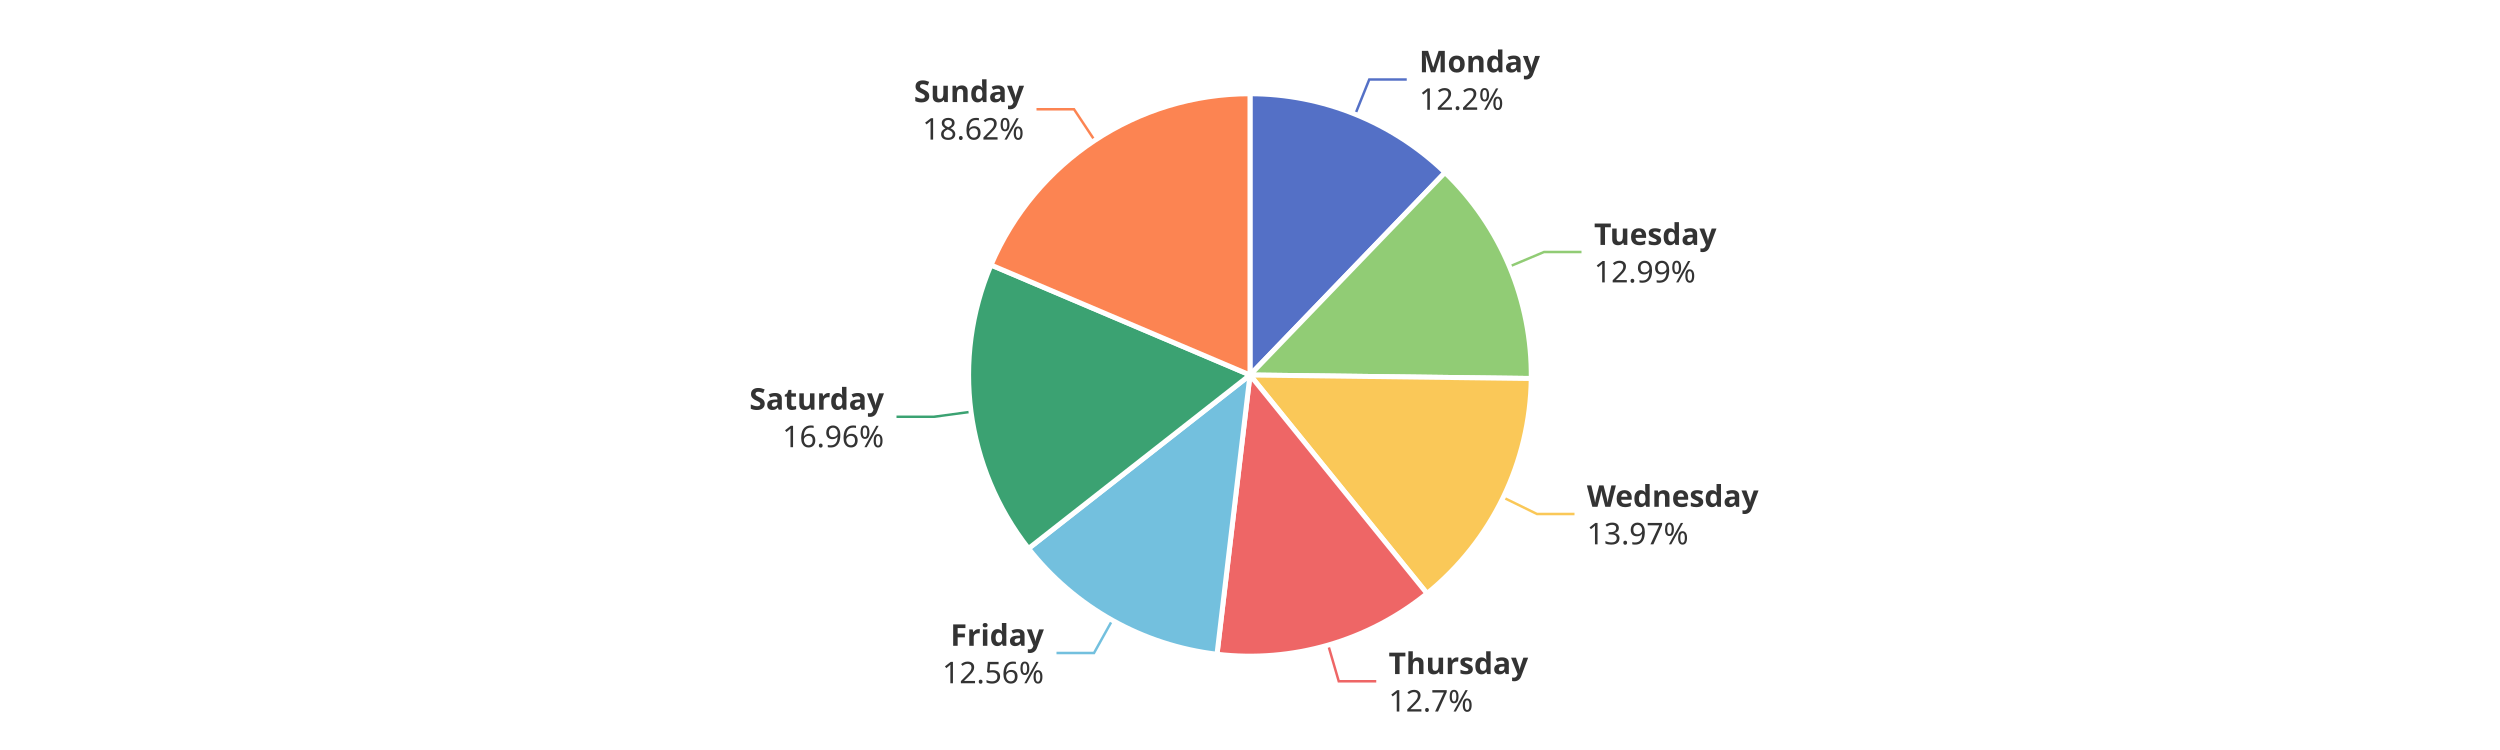
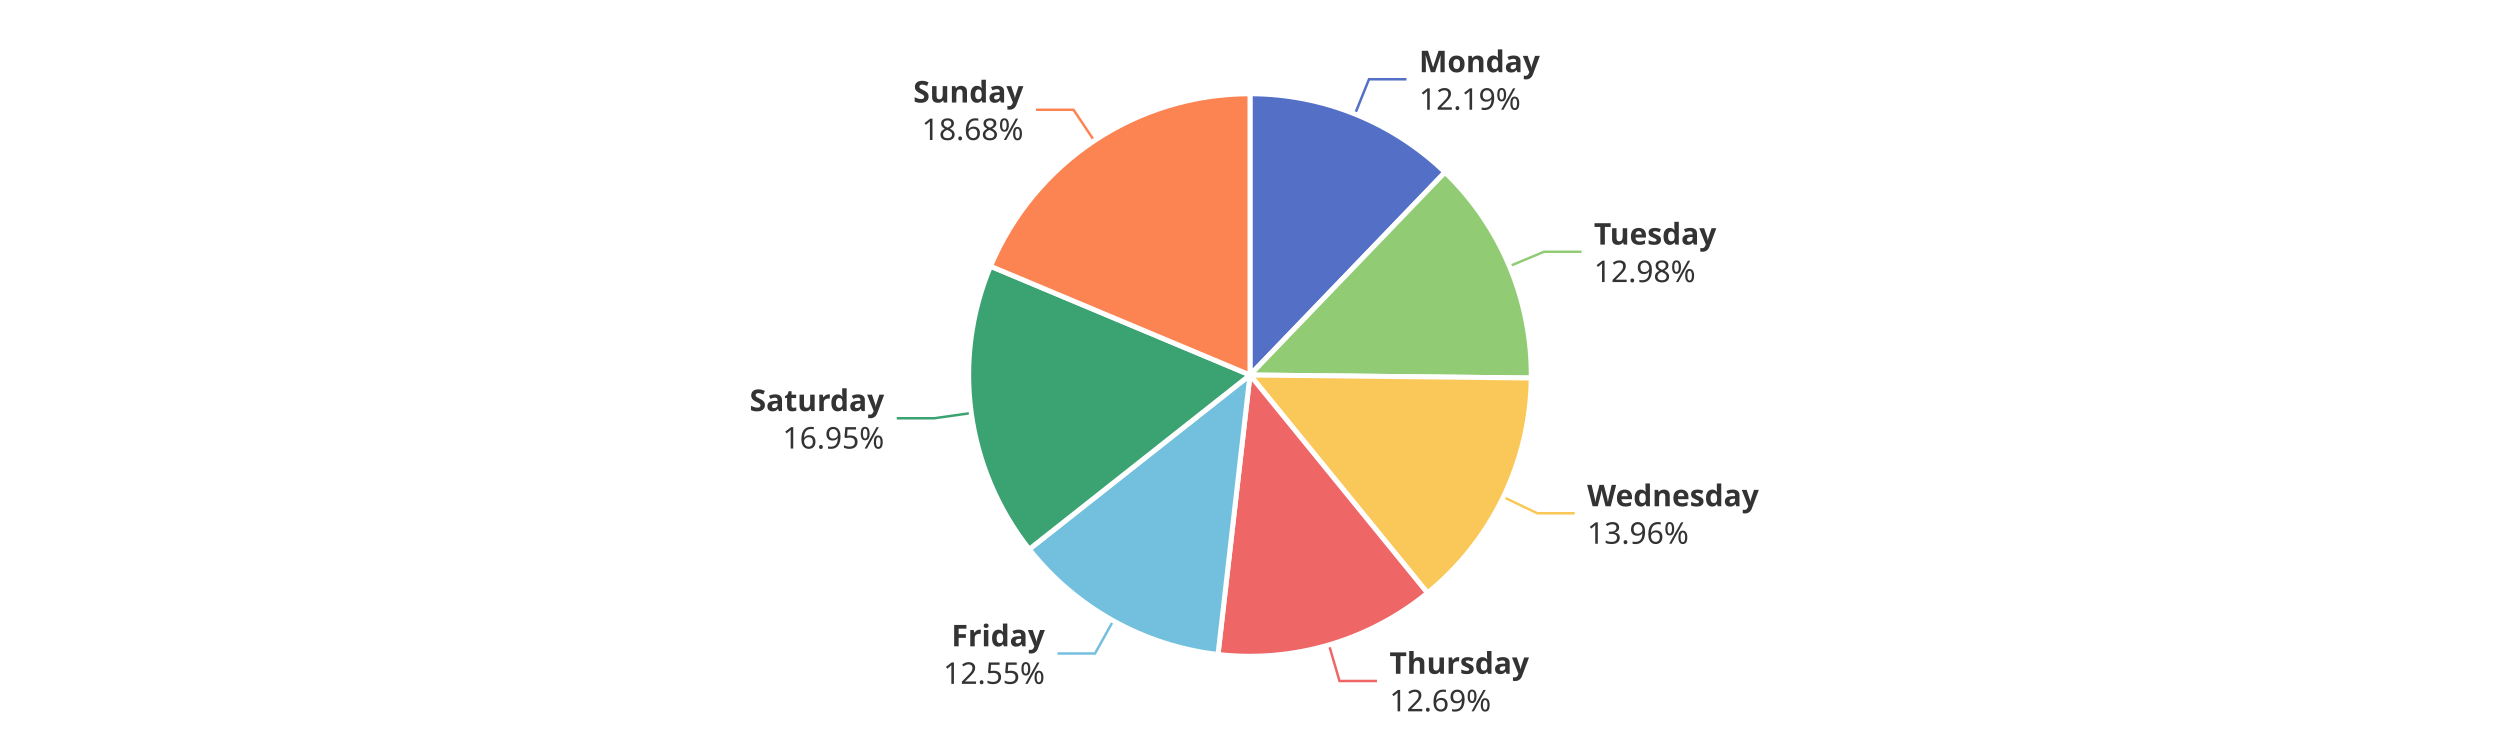
<svg xmlns="http://www.w3.org/2000/svg" width="1000" height="300" version="1.1" baseProfile="full" viewBox="0 0 1000 300">
  <rect width="1000" height="300" x="0" y="0" id="0" fill="#ffffff" />
-   <polyline points="542.1 45.7 547.7 31.8 562.7 31.8" fill="none" stroke="#5470c6" />
-   <polyline points="603.8 106.6 617.6 100.8 632.6 100.8" fill="none" stroke="#91cc75" />
-   <polyline points="601.3 199 614.8 205.6 629.8 205.6" fill="none" stroke="#fac858" />
-   <polyline points="531.3 258.1 535.5 272.5 550.5 272.5" fill="none" stroke="#ee6666" />
-   <polyline points="444.9 248.1 437.6 261.2 422.6 261.2" fill="none" stroke="#73c0de" />
-   <polyline points="388.5 164.7 373.6 166.7 358.6 166.7" fill="none" stroke="#3ba272" />
-   <polyline points="437.9 56.2 429.6 43.7 414.6 43.7" fill="none" stroke="#fc8452" />
-   <path d="M500 37.5A112.5 112.5 0 0 1 578 69L500 150Z" fill="#5470c6" stroke="#fff" stroke-width="2" stroke-linejoin="round" />
-   <path d="M578 69A112.5 112.5 0 0 1 612.5 151.4L500 150Z" fill="#91cc75" stroke="#fff" stroke-width="2" stroke-linejoin="round" />
-   <path d="M612.5 151.4A112.5 112.5 0 0 1 570.8 237.4L500 150Z" fill="#fac858" stroke="#fff" stroke-width="2" stroke-linejoin="round" />
-   <path d="M570.8 237.4A112.5 112.5 0 0 1 486.8 261.7L500 150Z" fill="#ee6666" stroke="#fff" stroke-width="2" stroke-linejoin="round" />
-   <path d="M486.8 261.7A112.5 112.5 0 0 1 411.4 219.4L500 150Z" fill="#73c0de" stroke="#fff" stroke-width="2" stroke-linejoin="round" />
-   <path d="M411.4 219.4A112.5 112.5 0 0 1 396.4 106L500 150Z" fill="#3ba272" stroke="#fff" stroke-width="2" stroke-linejoin="round" />
-   <path d="M396.4 106A112.5 112.5 0 0 1 500 37.5L500 150Z" fill="#fc8452" stroke="#fff" stroke-width="2" stroke-linejoin="round" />
-   <path d="M0 -15l42.8 0l0 30l-42.8 0Z" transform="translate(567.6843 31.7526)" fill="none" />
-   <text dominant-baseline="central" text-anchor="start" style="font-size:12px;font-family:sans-serif;font-weight:bold;" y="-7.5" transform="translate(567.6843 31.7526)" fill="#333" stroke="rgb(255,255,255)" stroke-width="2" paint-order="stroke" stroke-miterlimit="2">Monday</text>
-   <text dominant-baseline="central" text-anchor="start" style="font-size:12px;font-family:sans-serif;" y="7.5" transform="translate(567.6843 31.7526)" fill="#333" stroke="rgb(255,255,255)" stroke-width="2" paint-order="stroke" stroke-miterlimit="2">12.2%</text>
-   <path d="M0 -15l46.2 0l0 30l-46.2 0Z" transform="translate(637.6311 100.8149)" fill="none" />
-   <text dominant-baseline="central" text-anchor="start" style="font-size:12px;font-family:sans-serif;font-weight:bold;" y="-7.5" transform="translate(637.6311 100.8149)" fill="#333" stroke="rgb(255,255,255)" stroke-width="2" paint-order="stroke" stroke-miterlimit="2">Tuesday</text>
-   <text dominant-baseline="central" text-anchor="start" style="font-size:12px;font-family:sans-serif;" y="7.5" transform="translate(637.6311 100.8149)" fill="#333" stroke="rgb(255,255,255)" stroke-width="2" paint-order="stroke" stroke-miterlimit="2">12.99%</text>
-   <path d="M0 -15l63.6 0l0 30l-63.6 0Z" transform="translate(634.7503 205.5753)" fill="none" />
-   <text dominant-baseline="central" text-anchor="start" style="font-size:12px;font-family:sans-serif;font-weight:bold;" y="-7.5" transform="translate(634.7503 205.5753)" fill="#333" stroke="rgb(255,255,255)" stroke-width="2" paint-order="stroke" stroke-miterlimit="2">Wednesday</text>
-   <text dominant-baseline="central" text-anchor="start" style="font-size:12px;font-family:sans-serif;" y="7.5" transform="translate(634.7503 205.5753)" fill="#333" stroke="rgb(255,255,255)" stroke-width="2" paint-order="stroke" stroke-miterlimit="2">13.97%</text>
-   <path d="M0 -15l50.2 0l0 30l-50.2 0Z" transform="translate(555.4594 272.4699)" fill="none" />
-   <text dominant-baseline="central" text-anchor="start" style="font-size:12px;font-family:sans-serif;font-weight:bold;" y="-7.5" transform="translate(555.4594 272.4699)" fill="#333" stroke="rgb(255,255,255)" stroke-width="2" paint-order="stroke" stroke-miterlimit="2">Thursday</text>
-   <text dominant-baseline="central" text-anchor="start" style="font-size:12px;font-family:sans-serif;" y="7.5" transform="translate(555.4594 272.4699)" fill="#333" stroke="rgb(255,255,255)" stroke-width="2" paint-order="stroke" stroke-miterlimit="2">12.7%</text>
-   <path d="M-40.9 -15l40.9 0l0 30l-40.9 0Z" transform="translate(417.5554 261.1617)" fill="none" />
-   <text dominant-baseline="central" text-anchor="end" style="font-size:12px;font-family:sans-serif;font-weight:bold;" y="-7.5" transform="translate(417.5554 261.1617)" fill="#333" stroke="rgb(255,255,255)" stroke-width="2" paint-order="stroke" stroke-miterlimit="2">Friday</text>
-   <text dominant-baseline="central" text-anchor="end" style="font-size:12px;font-family:sans-serif;" y="7.5" transform="translate(417.5554 261.1617)" fill="#333" stroke="rgb(255,255,255)" stroke-width="2" paint-order="stroke" stroke-miterlimit="2">12.56%</text>
-   <path d="M-48.2 -15l48.2 0l0 30l-48.2 0Z" transform="translate(353.6006 166.7166)" fill="none" />
-   <text dominant-baseline="central" text-anchor="end" style="font-size:12px;font-family:sans-serif;font-weight:bold;" y="-7.5" transform="translate(353.6006 166.7166)" fill="#333" stroke="rgb(255,255,255)" stroke-width="2" paint-order="stroke" stroke-miterlimit="2">Saturday</text>
-   <text dominant-baseline="central" text-anchor="end" style="font-size:12px;font-family:sans-serif;" y="7.5" transform="translate(353.6006 166.7166)" fill="#333" stroke="rgb(255,255,255)" stroke-width="2" paint-order="stroke" stroke-miterlimit="2">16.96%</text>
-   <path d="M-40.9 -15l40.9 0l0 30l-40.9 0Z" transform="translate(409.6255 43.6812)" fill="none" />
-   <text dominant-baseline="central" text-anchor="end" style="font-size:12px;font-family:sans-serif;font-weight:bold;" y="-7.5" transform="translate(409.6255 43.6812)" fill="#333" stroke="rgb(255,255,255)" stroke-width="2" paint-order="stroke" stroke-miterlimit="2">Sunday</text>
-   <text dominant-baseline="central" text-anchor="end" style="font-size:12px;font-family:sans-serif;" y="7.5" transform="translate(409.6255 43.6812)" fill="#333" stroke="rgb(255,255,255)" stroke-width="2" paint-order="stroke" stroke-miterlimit="2">18.62%</text>
+   <polyline points="542 45.6 547.6 31.7 562.6 31.7" fill="none" stroke="#5470c6" />
+   <polyline points="603.7 106.5 617.6 100.7 632.6 100.7" fill="none" stroke="#91cc75" />
+   <polyline points="601.3 198.8 614.9 205.3 629.9 205.3" fill="none" stroke="#fac858" />
+   <polyline points="531.6 258 535.8 272.4 550.8 272.4" fill="none" stroke="#ee6666" />
+   <polyline points="445.3 248.3 438 261.4 423 261.4" fill="none" stroke="#73c0de" />
+   <polyline points="388.5 165.2 373.7 167.3 358.7 167.3" fill="none" stroke="#3ba272" />
+   <polyline points="437.7 56.3 429.4 43.9 414.4 43.9" fill="none" stroke="#fc8452" />
+   <path d="M500 37.5A112.5 112.5 0 0 1 578 68.9L500 150Z" fill="#5470c6" stroke="#fff" stroke-width="2" stroke-linejoin="round" />
+   <path d="M578 68.9A112.5 112.5 0 0 1 612.5 151.2L500 150Z" fill="#91cc75" stroke="#fff" stroke-width="2" stroke-linejoin="round" />
+   <path d="M612.5 151.2A112.5 112.5 0 0 1 571 237.2L500 150Z" fill="#fac858" stroke="#fff" stroke-width="2" stroke-linejoin="round" />
+   <path d="M571 237.2A112.5 112.5 0 0 1 487.2 261.8L500 150Z" fill="#ee6666" stroke="#fff" stroke-width="2" stroke-linejoin="round" />
+   <path d="M487.2 261.8A112.5 112.5 0 0 1 411.7 219.7L500 150Z" fill="#73c0de" stroke="#fff" stroke-width="2" stroke-linejoin="round" />
+   <path d="M411.7 219.7A112.5 112.5 0 0 1 396.2 106.5L500 150Z" fill="#3ba272" stroke="#fff" stroke-width="2" stroke-linejoin="round" />
+   <path d="M396.2 106.5A112.5 112.5 0 0 1 500 37.5L500 150Z" fill="#fc8452" stroke="#fff" stroke-width="2" stroke-linejoin="round" />
+   <path d="M0 -15l42.8 0l0 30l-42.8 0Z" transform="translate(567.6381 31.7339)" fill="none" />
+   <text dominant-baseline="central" text-anchor="start" style="font-size:12px;font-family:sans-serif;font-weight:bold;" y="-7.5" transform="translate(567.6381 31.7339)" fill="#333" stroke="rgb(255,255,255)" stroke-width="2" paint-order="stroke" stroke-miterlimit="2">Monday</text>
+   <text dominant-baseline="central" text-anchor="start" style="font-size:12px;font-family:sans-serif;" y="7.5" transform="translate(567.6381 31.7339)" fill="#333" stroke="rgb(255,255,255)" stroke-width="2" paint-order="stroke" stroke-miterlimit="2">12.19%</text>
+   <path d="M0 -15l46.2 0l0 30l-46.2 0Z" transform="translate(637.5731 100.6764)" fill="none" />
+   <text dominant-baseline="central" text-anchor="start" style="font-size:12px;font-family:sans-serif;font-weight:bold;" y="-7.5" transform="translate(637.5731 100.6764)" fill="#333" stroke="rgb(255,255,255)" stroke-width="2" paint-order="stroke" stroke-miterlimit="2">Tuesday</text>
+   <text dominant-baseline="central" text-anchor="start" style="font-size:12px;font-family:sans-serif;" y="7.5" transform="translate(637.5731 100.6764)" fill="#333" stroke="rgb(255,255,255)" stroke-width="2" paint-order="stroke" stroke-miterlimit="2">12.98%</text>
+   <path d="M0 -15l63.6 0l0 30l-63.6 0Z" transform="translate(634.8599 205.3485)" fill="none" />
+   <text dominant-baseline="central" text-anchor="start" style="font-size:12px;font-family:sans-serif;font-weight:bold;" y="-7.5" transform="translate(634.8599 205.3485)" fill="#333" stroke="rgb(255,255,255)" stroke-width="2" paint-order="stroke" stroke-miterlimit="2">Wednesday</text>
+   <text dominant-baseline="central" text-anchor="start" style="font-size:12px;font-family:sans-serif;" y="7.5" transform="translate(634.8599 205.3485)" fill="#333" stroke="rgb(255,255,255)" stroke-width="2" paint-order="stroke" stroke-miterlimit="2">13.96%</text>
+   <path d="M0 -15l50.2 0l0 30l-50.2 0Z" transform="translate(555.7986 272.3712)" fill="none" />
+   <text dominant-baseline="central" text-anchor="start" style="font-size:12px;font-family:sans-serif;font-weight:bold;" y="-7.5" transform="translate(555.7986 272.3712)" fill="#333" stroke="rgb(255,255,255)" stroke-width="2" paint-order="stroke" stroke-miterlimit="2">Thursday</text>
+   <text dominant-baseline="central" text-anchor="start" style="font-size:12px;font-family:sans-serif;" y="7.5" transform="translate(555.7986 272.3712)" fill="#333" stroke="rgb(255,255,255)" stroke-width="2" paint-order="stroke" stroke-miterlimit="2">12.69%</text>
+   <path d="M-40.9 -15l40.9 0l0 30l-40.9 0Z" transform="translate(417.9512 261.3831)" fill="none" />
+   <text dominant-baseline="central" text-anchor="end" style="font-size:12px;font-family:sans-serif;font-weight:bold;" y="-7.5" transform="translate(417.9512 261.3831)" fill="#333" stroke="rgb(255,255,255)" stroke-width="2" paint-order="stroke" stroke-miterlimit="2">Friday</text>
+   <text dominant-baseline="central" text-anchor="end" style="font-size:12px;font-family:sans-serif;" y="7.5" transform="translate(417.9512 261.3831)" fill="#333" stroke="rgb(255,255,255)" stroke-width="2" paint-order="stroke" stroke-miterlimit="2">12.55%</text>
+   <path d="M-48.2 -15l48.2 0l0 30l-48.2 0Z" transform="translate(353.6749 167.2689)" fill="none" />
+   <text dominant-baseline="central" text-anchor="end" style="font-size:12px;font-family:sans-serif;font-weight:bold;" y="-7.5" transform="translate(353.6749 167.2689)" fill="#333" stroke="rgb(255,255,255)" stroke-width="2" paint-order="stroke" stroke-miterlimit="2">Saturday</text>
+   <text dominant-baseline="central" text-anchor="end" style="font-size:12px;font-family:sans-serif;" y="7.5" transform="translate(353.6749 167.2689)" fill="#333" stroke="rgb(255,255,255)" stroke-width="2" paint-order="stroke" stroke-miterlimit="2">16.95%</text>
+   <path d="M-40.9 -15l40.9 0l0 30l-40.9 0Z" transform="translate(409.371 43.8501)" fill="none" />
+   <text dominant-baseline="central" text-anchor="end" style="font-size:12px;font-family:sans-serif;font-weight:bold;" y="-7.5" transform="translate(409.371 43.8501)" fill="#333" stroke="rgb(255,255,255)" stroke-width="2" paint-order="stroke" stroke-miterlimit="2">Sunday</text>
+   <text dominant-baseline="central" text-anchor="end" style="font-size:12px;font-family:sans-serif;" y="7.5" transform="translate(409.371 43.8501)" fill="#333" stroke="rgb(255,255,255)" stroke-width="2" paint-order="stroke" stroke-miterlimit="2">18.68%</text>
</svg>
